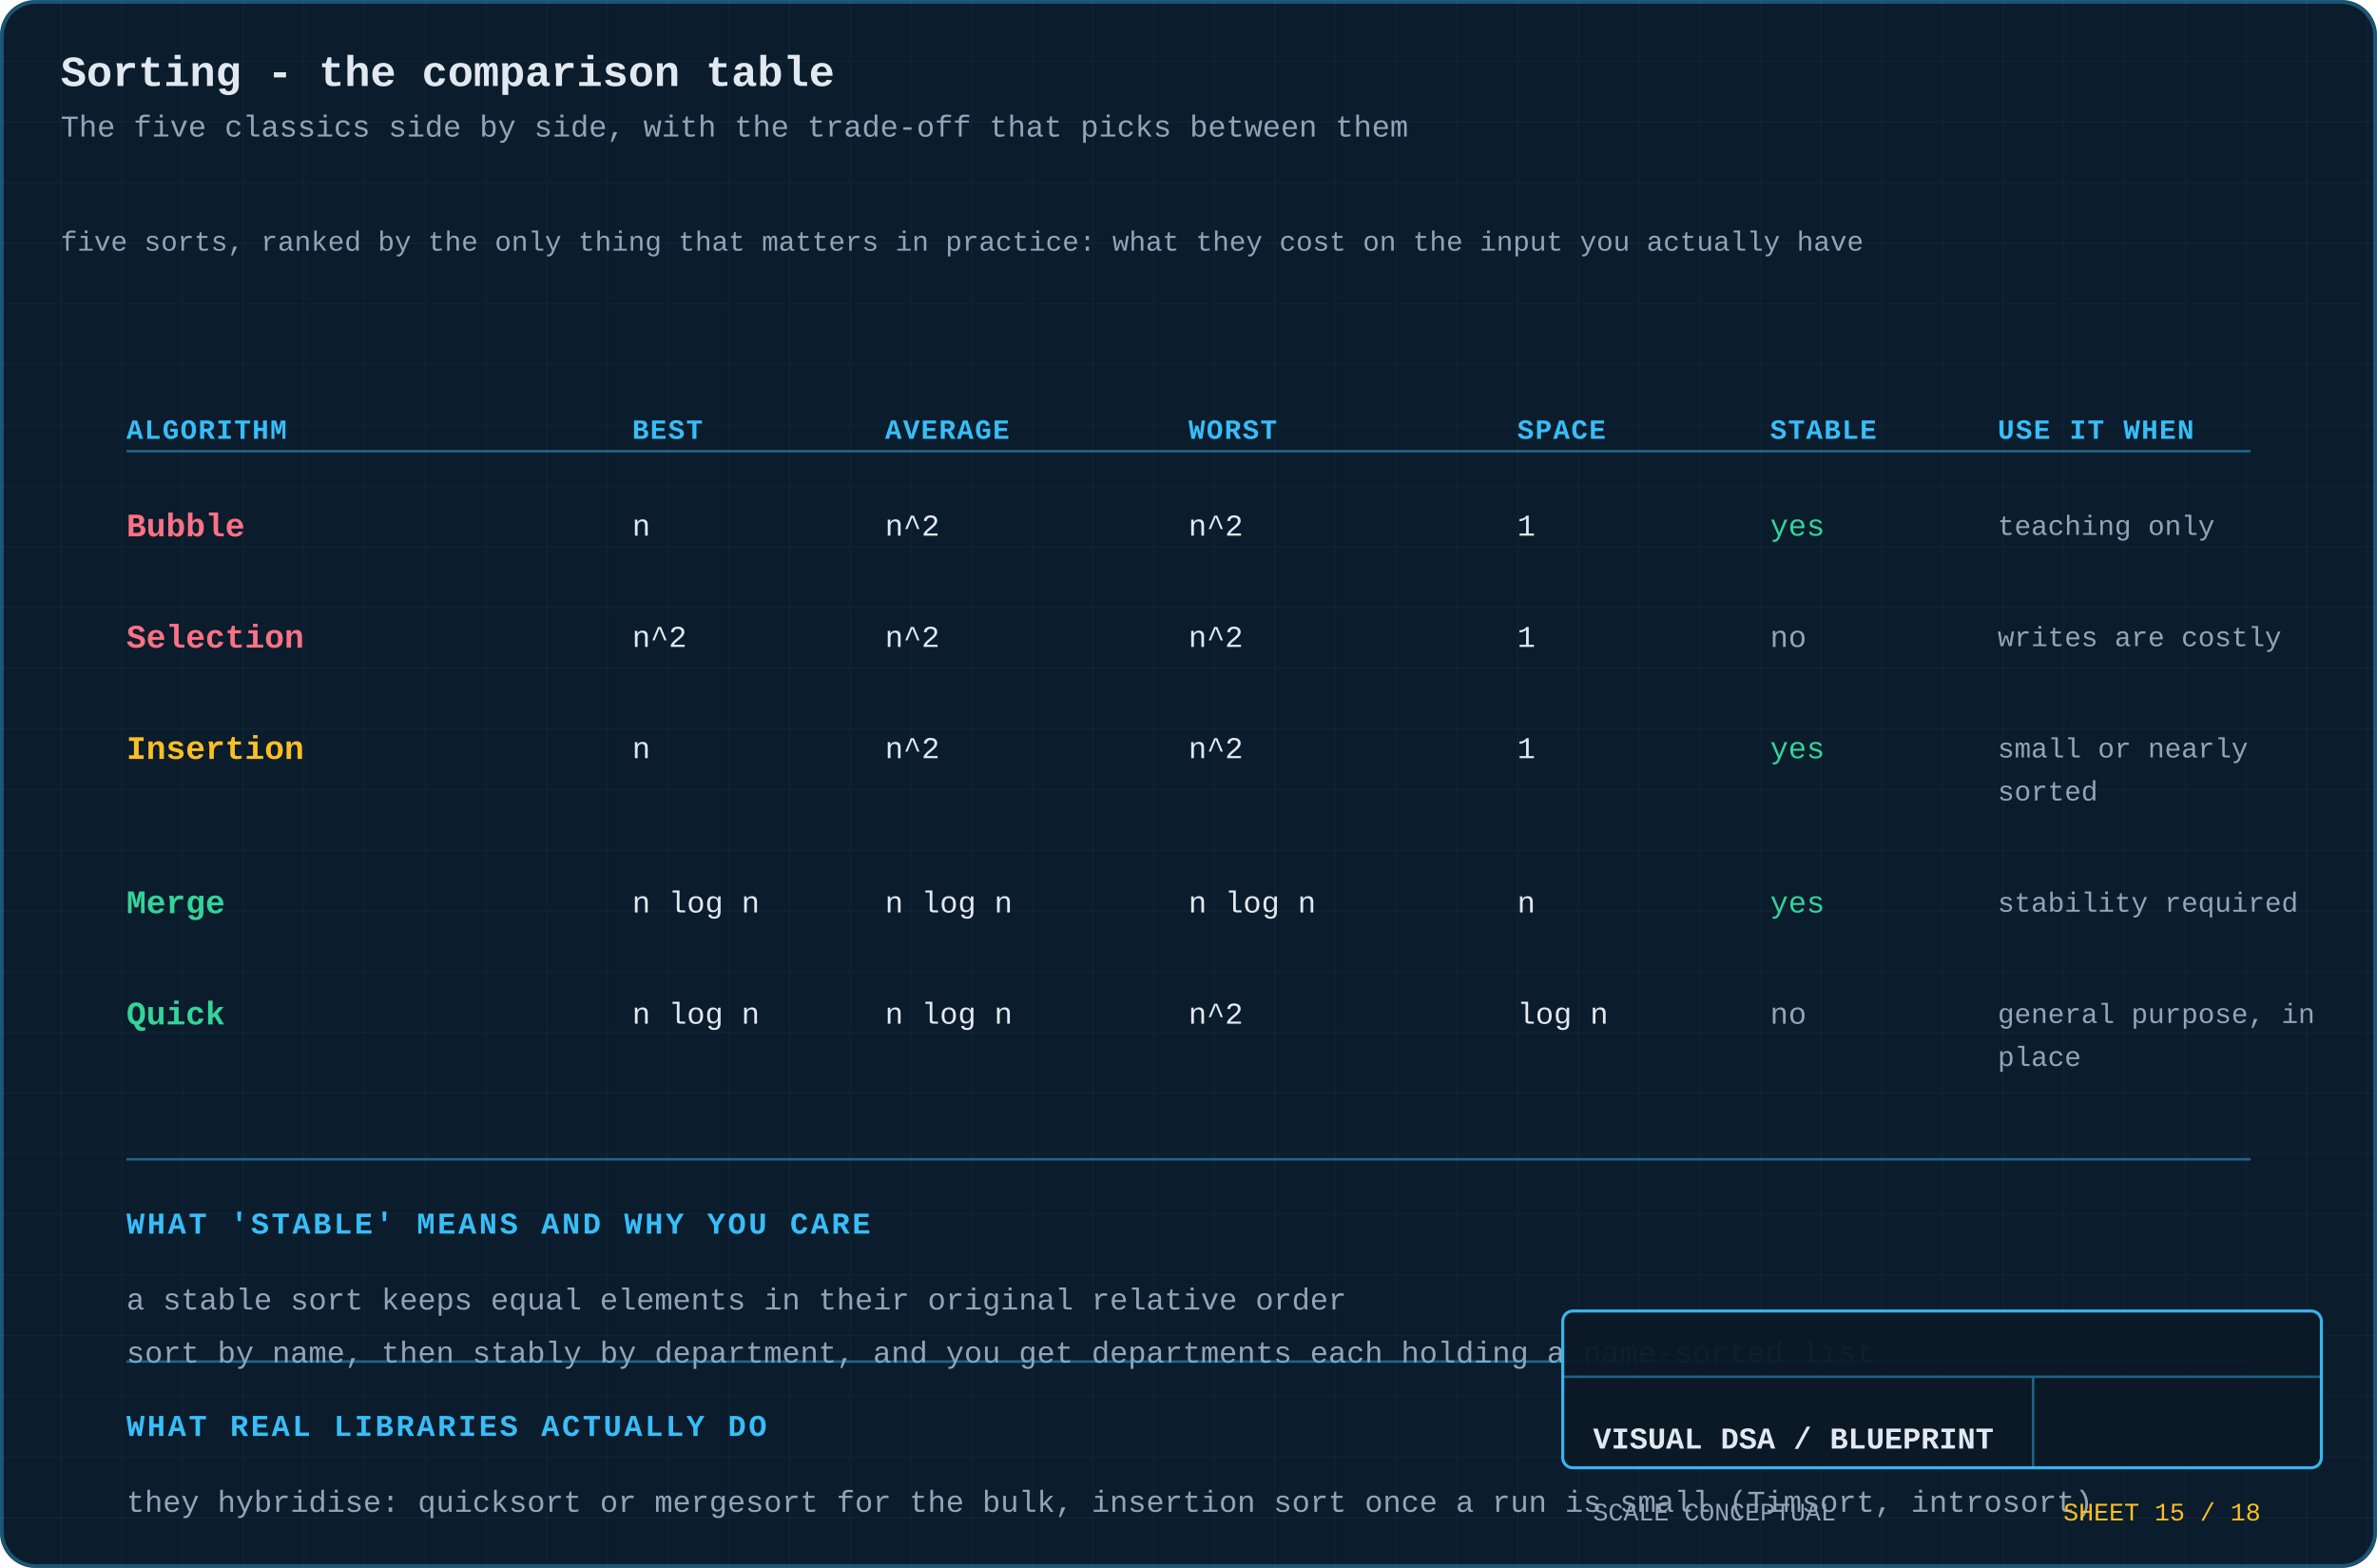
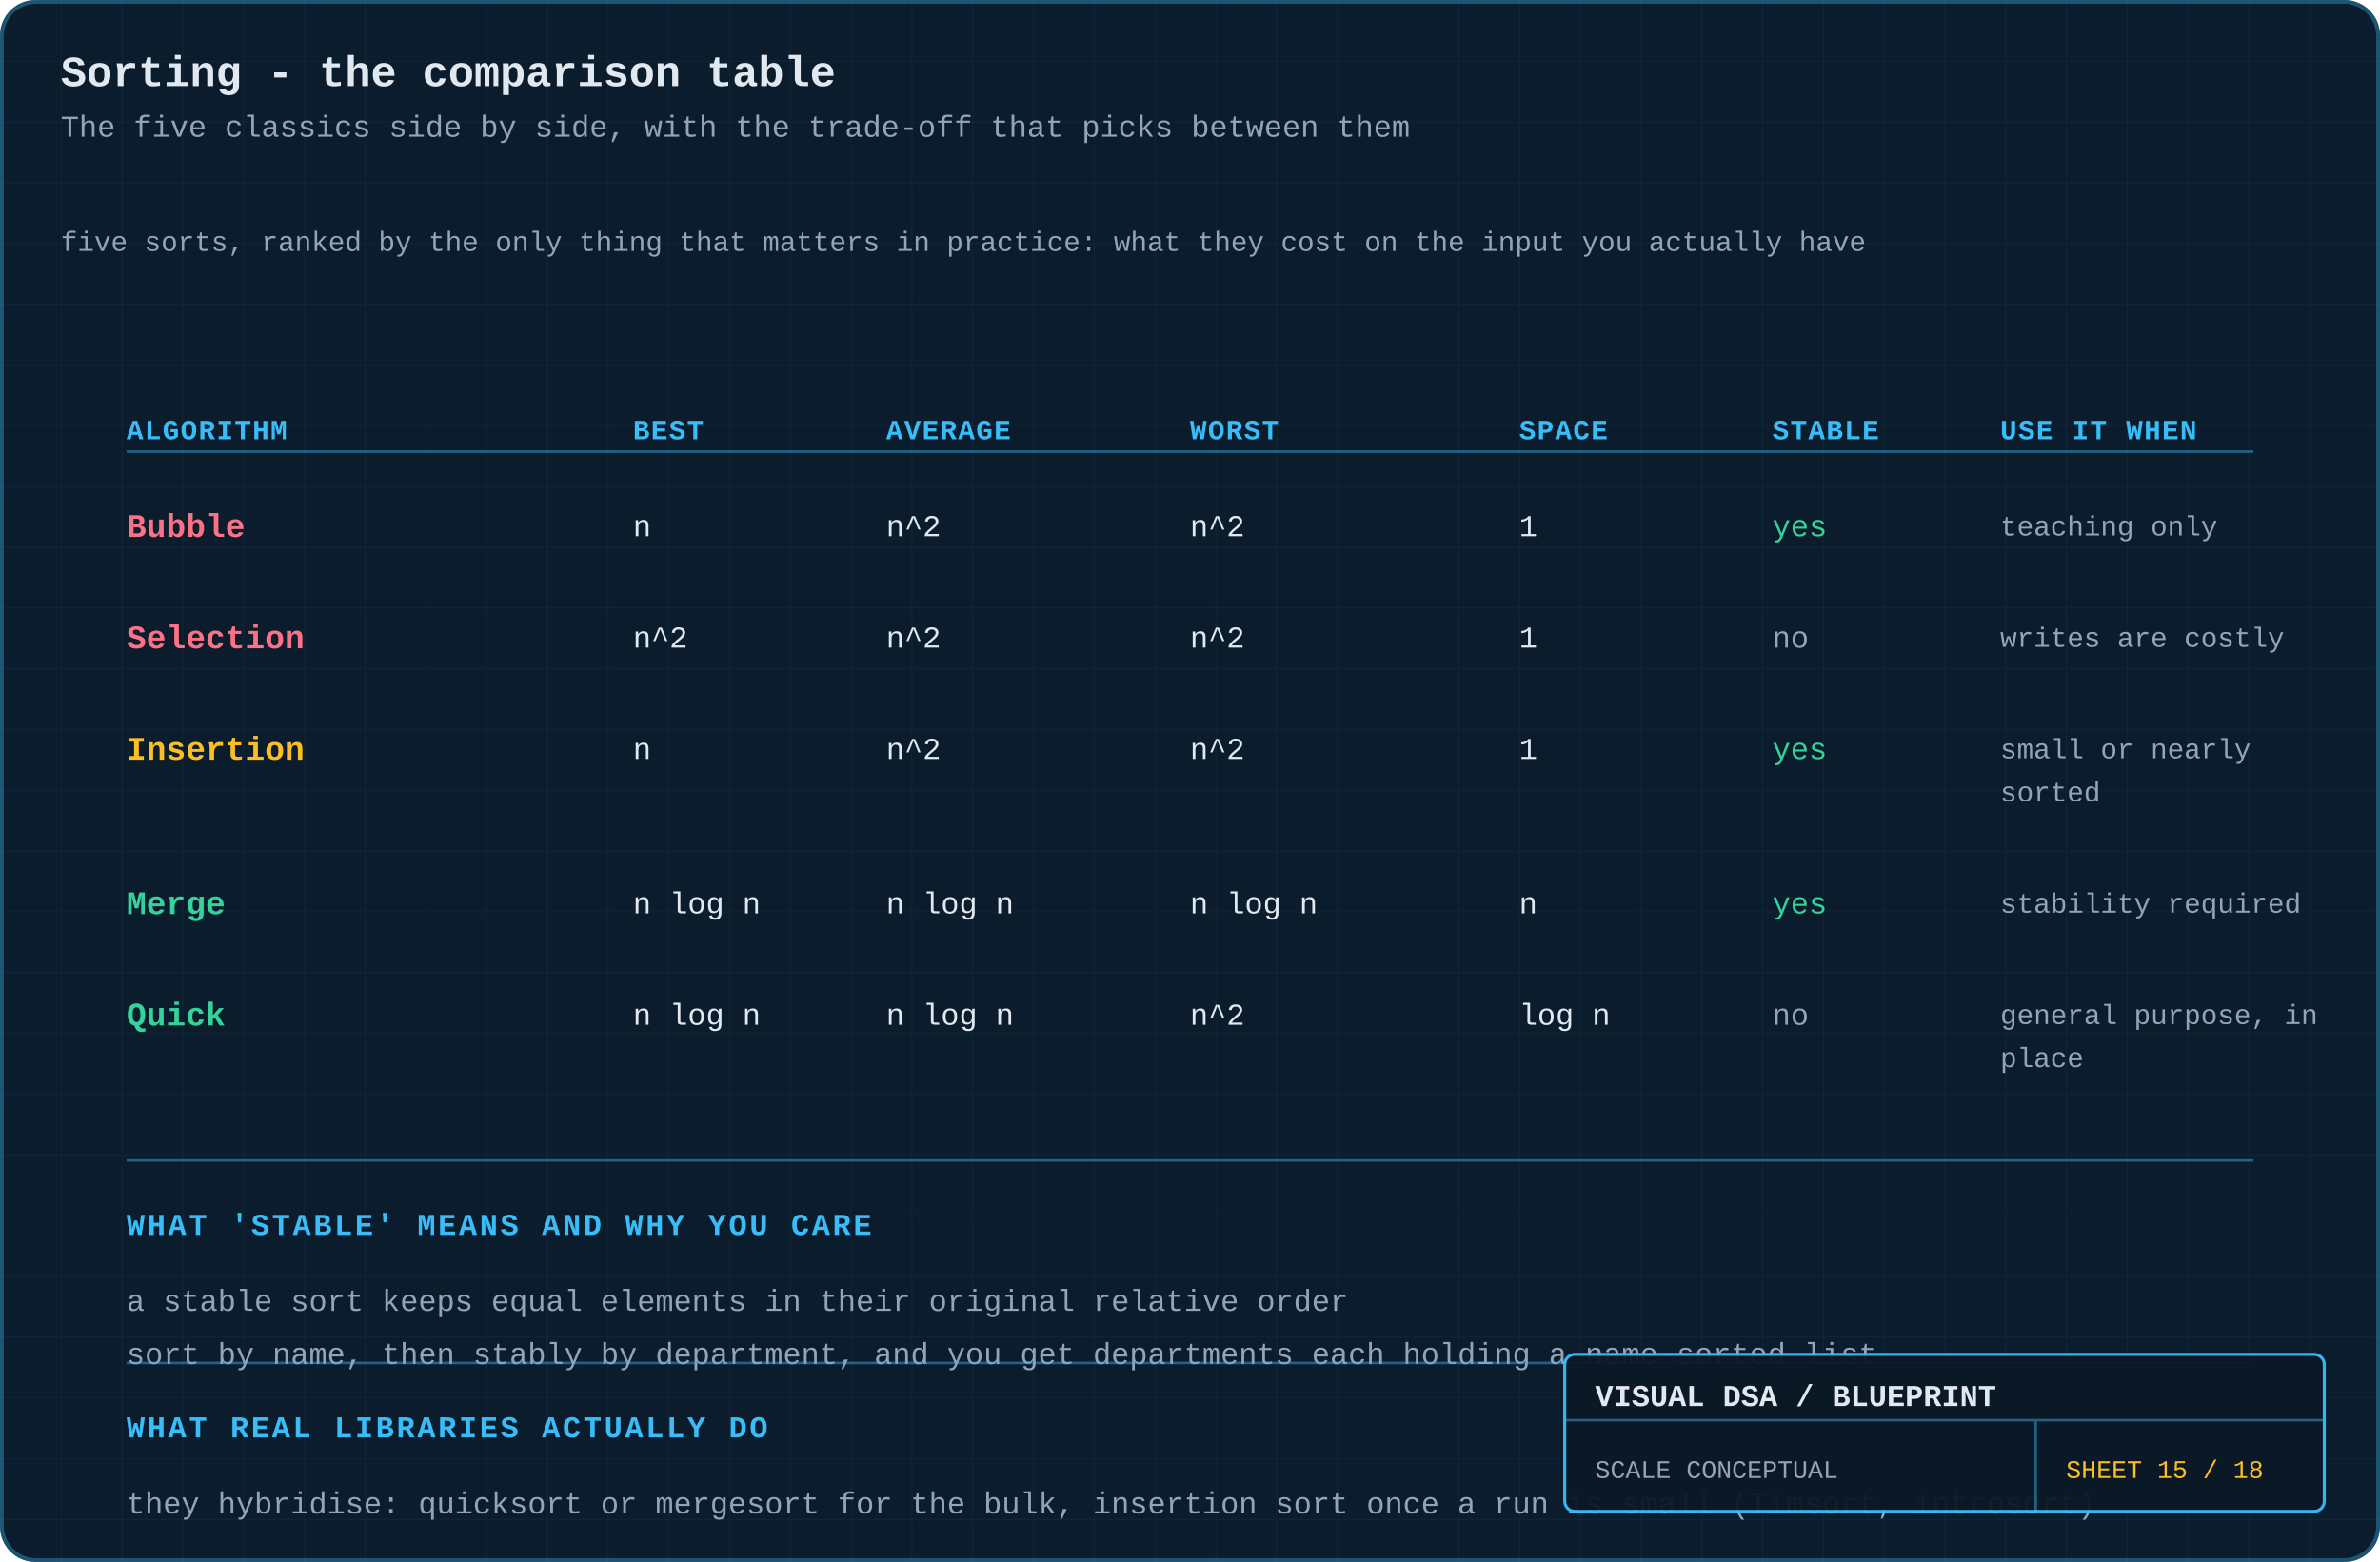
- <svg xmlns="http://www.w3.org/2000/svg" viewBox="0 0 940 620" width="940" height="620" role="img" aria-label="Sorting - the comparison table">
+ <svg xmlns="http://www.w3.org/2000/svg" viewBox="0 0 940 617" width="940" height="617" role="img" aria-label="Sorting - the comparison table">
  <defs>
    <pattern id="g" width="24" height="24" patternUnits="userSpaceOnUse">
      <path d="M24 0H0V24" fill="none" stroke="#38bdf8" stroke-width="0.5" opacity="0.09" />
    </pattern>
    <marker id="ar" viewBox="0 0 10 10" refX="9" refY="5" markerWidth="6" markerHeight="6" orient="auto-start-reverse">
      <path d="M0 0 L10 5 L0 10 z" fill="#38bdf8" />
    </marker>
    <marker id="ara" viewBox="0 0 10 10" refX="9" refY="5" markerWidth="6" markerHeight="6" orient="auto-start-reverse">
      <path d="M0 0 L10 5 L0 10 z" fill="#fbbf24" />
    </marker>
    <marker id="arg" viewBox="0 0 10 10" refX="9" refY="5" markerWidth="6" markerHeight="6" orient="auto-start-reverse">
      <path d="M0 0 L10 5 L0 10 z" fill="#34d399" />
    </marker>
  </defs>
  <style>
  text{font-family:ui-monospace, SFMono-Regular, Menlo, Consolas, 'Liberation Mono', monospace;dominant-baseline:middle}
  .title{fill:#e2e8f0;font-size:17px;font-weight:700;dominant-baseline:auto}
  .sub{fill:#94a3b8;font-size:12px;dominant-baseline:auto}
  .lbl{fill:#94a3b8;font-size:11px;text-anchor:middle}
  .lbl-l{fill:#94a3b8;font-size:11px}
  .val{fill:#e2e8f0;font-size:16px;text-anchor:middle;font-weight:600}
  .idx{fill:#64748b;font-size:10px;text-anchor:middle}
  .cell{fill:#0f2438;stroke:#38bdf8;stroke-width:1.5;rx:4}
  .step{fill:#fbbf24;font-size:12px;font-weight:700}
  .edge{stroke:#38bdf8;stroke-width:1.6;fill:none}

  </style>
-   <rect x="0" y="0" width="940" height="620" rx="14" fill="#0b1c2c" />
-   <rect x="0" y="0" width="940" height="620" rx="14" fill="url(#g)" />
-   <rect x="0.75" y="0.75" width="938.5" height="618.5" rx="13.5" fill="none" stroke="#38bdf8" stroke-width="1.5" opacity="0.35" />
+   <rect x="0" y="0" width="940" height="617" rx="14" fill="#0b1c2c" />
+   <rect x="0" y="0" width="940" height="617" rx="14" fill="url(#g)" />
+   <rect x="0.75" y="0.75" width="938.5" height="615.5" rx="13.5" fill="none" stroke="#38bdf8" stroke-width="1.5" opacity="0.35" />
  <text class="title" x="24" y="34">Sorting - the comparison table</text>
  <text class="sub" x="24" y="54">The five classics side by side, with the trade-off that picks between them</text>
  <text class="lbl-l hdrline" x="24" y="96">five sorts, ranked by the only thing that matters in practice: what they cost on the input you actually have</text>
  <g transform="translate(0,0.4)">
    <text x="50" y="170" font-size="11" font-weight="700" fill="#38bdf8" letter-spacing="0.5">ALGORITHM</text>
    <text x="250" y="170" font-size="11" font-weight="700" fill="#38bdf8" letter-spacing="0.5">BEST</text>
    <text x="350" y="170" font-size="11" font-weight="700" fill="#38bdf8" letter-spacing="0.5">AVERAGE</text>
    <text x="470" y="170" font-size="11" font-weight="700" fill="#38bdf8" letter-spacing="0.5">WORST</text>
    <text x="600" y="170" font-size="11" font-weight="700" fill="#38bdf8" letter-spacing="0.5">SPACE</text>
    <text x="700" y="170" font-size="11" font-weight="700" fill="#38bdf8" letter-spacing="0.5">STABLE</text>
    <text x="790" y="170" font-size="11" font-weight="700" fill="#38bdf8" letter-spacing="0.5">USE IT WHEN</text>
    <path d="M50 178 L890 178" stroke="#38bdf8" stroke-width="1" opacity="0.45" />
    <text x="50" y="208" font-size="13" font-weight="600" fill="#fb7185">Bubble</text>
    <text x="250" y="208" font-size="12" fill="#e2e8f0">n</text>
    <text x="350" y="208" font-size="12" fill="#e2e8f0">n^2</text>
    <text x="470" y="208" font-size="12" fill="#e2e8f0">n^2</text>
    <text x="600" y="208" font-size="12" fill="#e2e8f0">1</text>
    <text x="700" y="208" font-size="12" fill="#34d399">yes</text>
    <text x="790" y="208" font-size="11" fill="#94a3b8">teaching only</text>
    <text x="50" y="252" font-size="13" font-weight="600" fill="#fb7185">Selection</text>
    <text x="250" y="252" font-size="12" fill="#e2e8f0">n^2</text>
    <text x="350" y="252" font-size="12" fill="#e2e8f0">n^2</text>
    <text x="470" y="252" font-size="12" fill="#e2e8f0">n^2</text>
    <text x="600" y="252" font-size="12" fill="#e2e8f0">1</text>
    <text x="700" y="252" font-size="12" fill="#94a3b8">no</text>
    <text x="790" y="252" font-size="11" fill="#94a3b8">writes are costly</text>
    <text x="50" y="296" font-size="13" font-weight="600" fill="#fbbf24">Insertion</text>
    <text x="250" y="296" font-size="12" fill="#e2e8f0">n</text>
    <text x="350" y="296" font-size="12" fill="#e2e8f0">n^2</text>
    <text x="470" y="296" font-size="12" fill="#e2e8f0">n^2</text>
    <text x="600" y="296" font-size="12" fill="#e2e8f0">1</text>
    <text x="700" y="296" font-size="12" fill="#34d399">yes</text>
    <text x="790" y="296" font-size="11" fill="#94a3b8">
      <tspan x="790" dy="0">small or nearly</tspan>
      <tspan x="790" dy="17.0">sorted</tspan>
    </text>
    <text x="50" y="357" font-size="13" font-weight="600" fill="#34d399">Merge</text>
    <text x="250" y="357" font-size="12" fill="#e2e8f0">n log n</text>
    <text x="350" y="357" font-size="12" fill="#e2e8f0">n log n</text>
    <text x="470" y="357" font-size="12" fill="#e2e8f0">n log n</text>
    <text x="600" y="357" font-size="12" fill="#e2e8f0">n</text>
    <text x="700" y="357" font-size="12" fill="#34d399">yes</text>
    <text x="790" y="357" font-size="11" fill="#94a3b8">stability required</text>
    <text x="50" y="401" font-size="13" font-weight="600" fill="#34d399">Quick</text>
    <text x="250" y="401" font-size="12" fill="#e2e8f0">n log n</text>
    <text x="350" y="401" font-size="12" fill="#e2e8f0">n log n</text>
    <text x="470" y="401" font-size="12" fill="#e2e8f0">n^2</text>
    <text x="600" y="401" font-size="12" fill="#e2e8f0">log n</text>
    <text x="700" y="401" font-size="12" fill="#94a3b8">no</text>
    <text x="790" y="401" font-size="11" fill="#94a3b8">
      <tspan x="790" dy="0">general purpose, in</tspan>
      <tspan x="790" dy="17.0">place</tspan>
    </text>
    <text x="50" y="484" font-size="12" font-weight="700" fill="#38bdf8" letter-spacing="1">WHAT 'STABLE' MEANS AND WHY YOU CARE</text>
    <path d="M50 458 L890 458" stroke="#38bdf8" stroke-width="1" opacity="0.45" />
    <text x="50" y="514" font-size="12" fill="#94a3b8">a stable sort keeps equal elements in their original relative order</text>
    <text x="50" y="535" font-size="12" fill="#94a3b8">sort by name, then stably by department, and you get departments each holding a name-sorted list</text>
    <text x="50" y="564" font-size="12" font-weight="700" fill="#38bdf8" letter-spacing="1">WHAT REAL LIBRARIES ACTUALLY DO</text>
    <path d="M50 538 L890 538" stroke="#38bdf8" stroke-width="1" opacity="0.45" />
    <text x="50" y="594" font-size="12" fill="#94a3b8">they hybridise: quicksort or mergesort for the bulk, insertion sort once a run is small (Timsort, introsort)</text>
-     <rect x="618" y="518" width="300" height="62" rx="4" fill="#0a1826" stroke="#38bdf8" stroke-width="1.2" opacity="0.95" />
-     <path d="M618 544 L918 544 M804 544 L804 580" stroke="#38bdf8" stroke-width="1" opacity="0.45" />
-     <text x="630" y="569" font-size="12" font-weight="700" fill="#e2e8f0">VISUAL DSA / BLUEPRINT</text>
-     <text x="630" y="598" font-size="10" fill="#94a3b8">SCALE CONCEPTUAL</text>
-     <text x="816" y="598" font-size="10" fill="#fbbf24">SHEET 15 / 18</text>
  </g>
+   <rect x="618" y="535" width="300" height="62" rx="4" fill="#0a1826" stroke="#38bdf8" stroke-width="1.2" opacity="0.95" />
+   <path d="M618 561 L918 561 M804 561 L804 597" stroke="#38bdf8" stroke-width="1" opacity="0.45" />
+   <text x="630" y="552" font-size="12" font-weight="700" fill="#e2e8f0">VISUAL DSA / BLUEPRINT</text>
+   <text x="630" y="581" font-size="10" fill="#94a3b8">SCALE CONCEPTUAL</text>
+   <text x="816" y="581" font-size="10" fill="#fbbf24">SHEET 15 / 18</text>
</svg>
